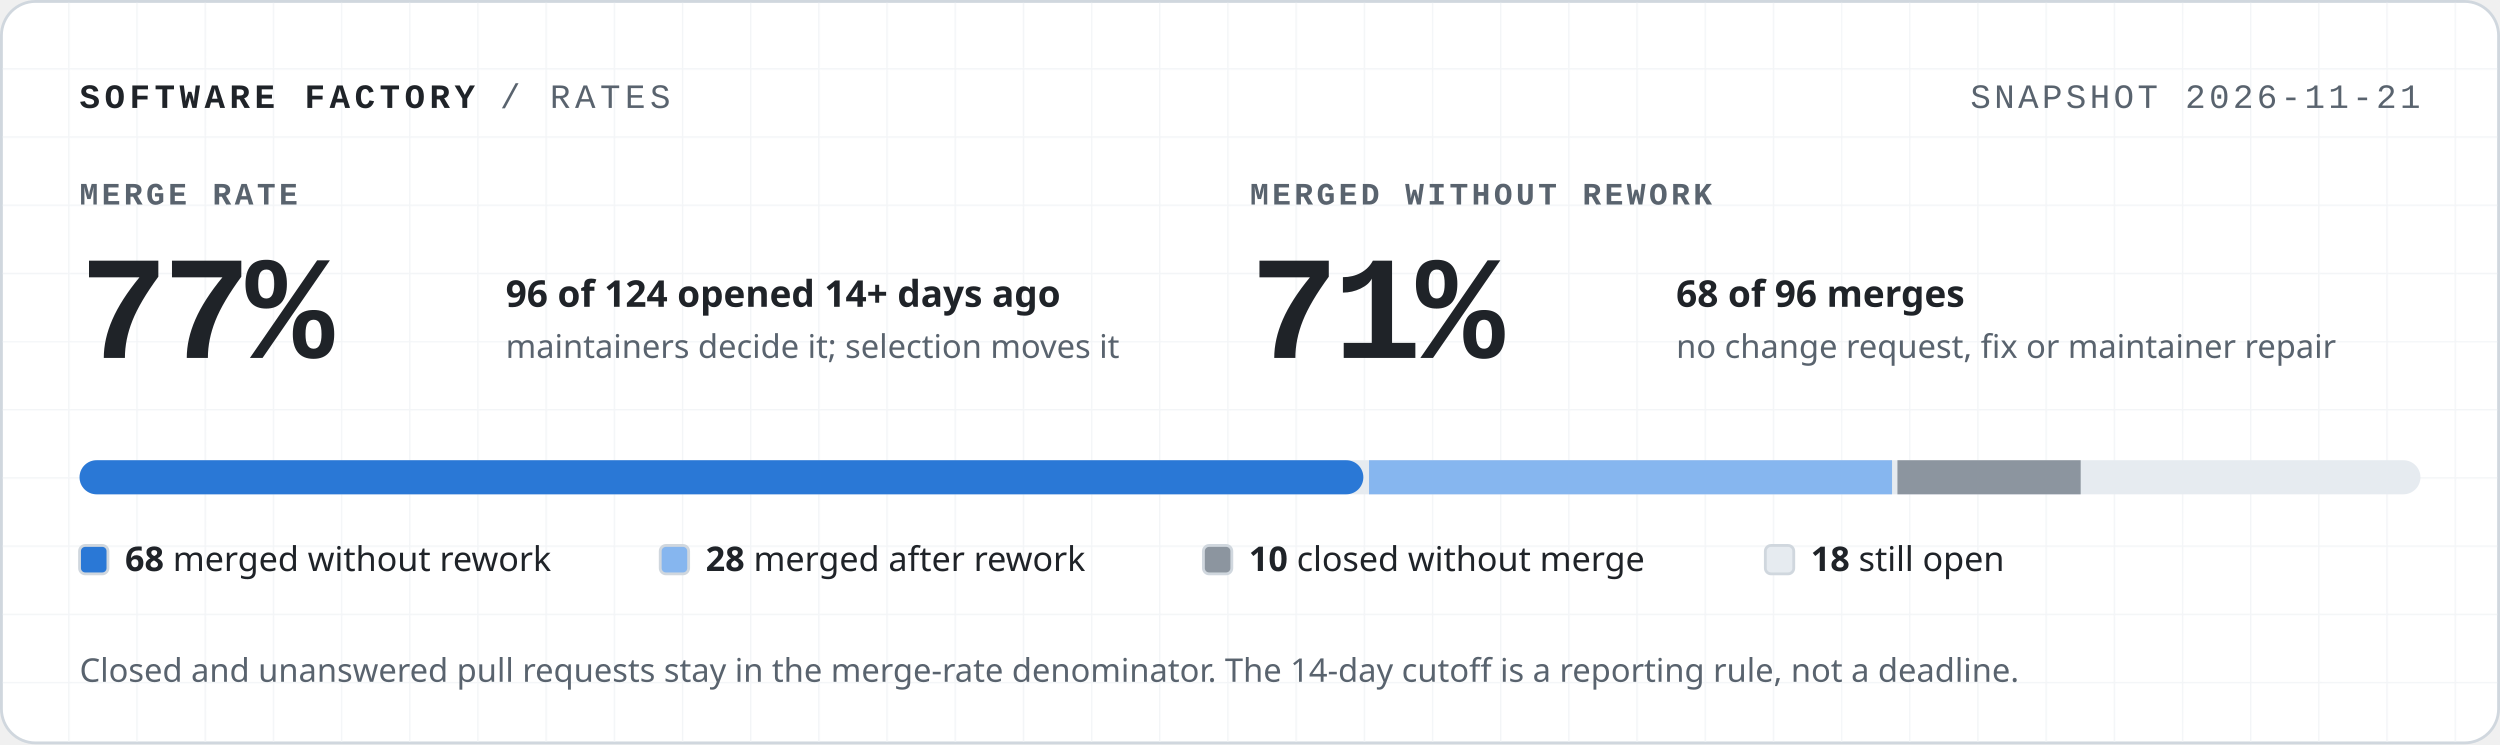
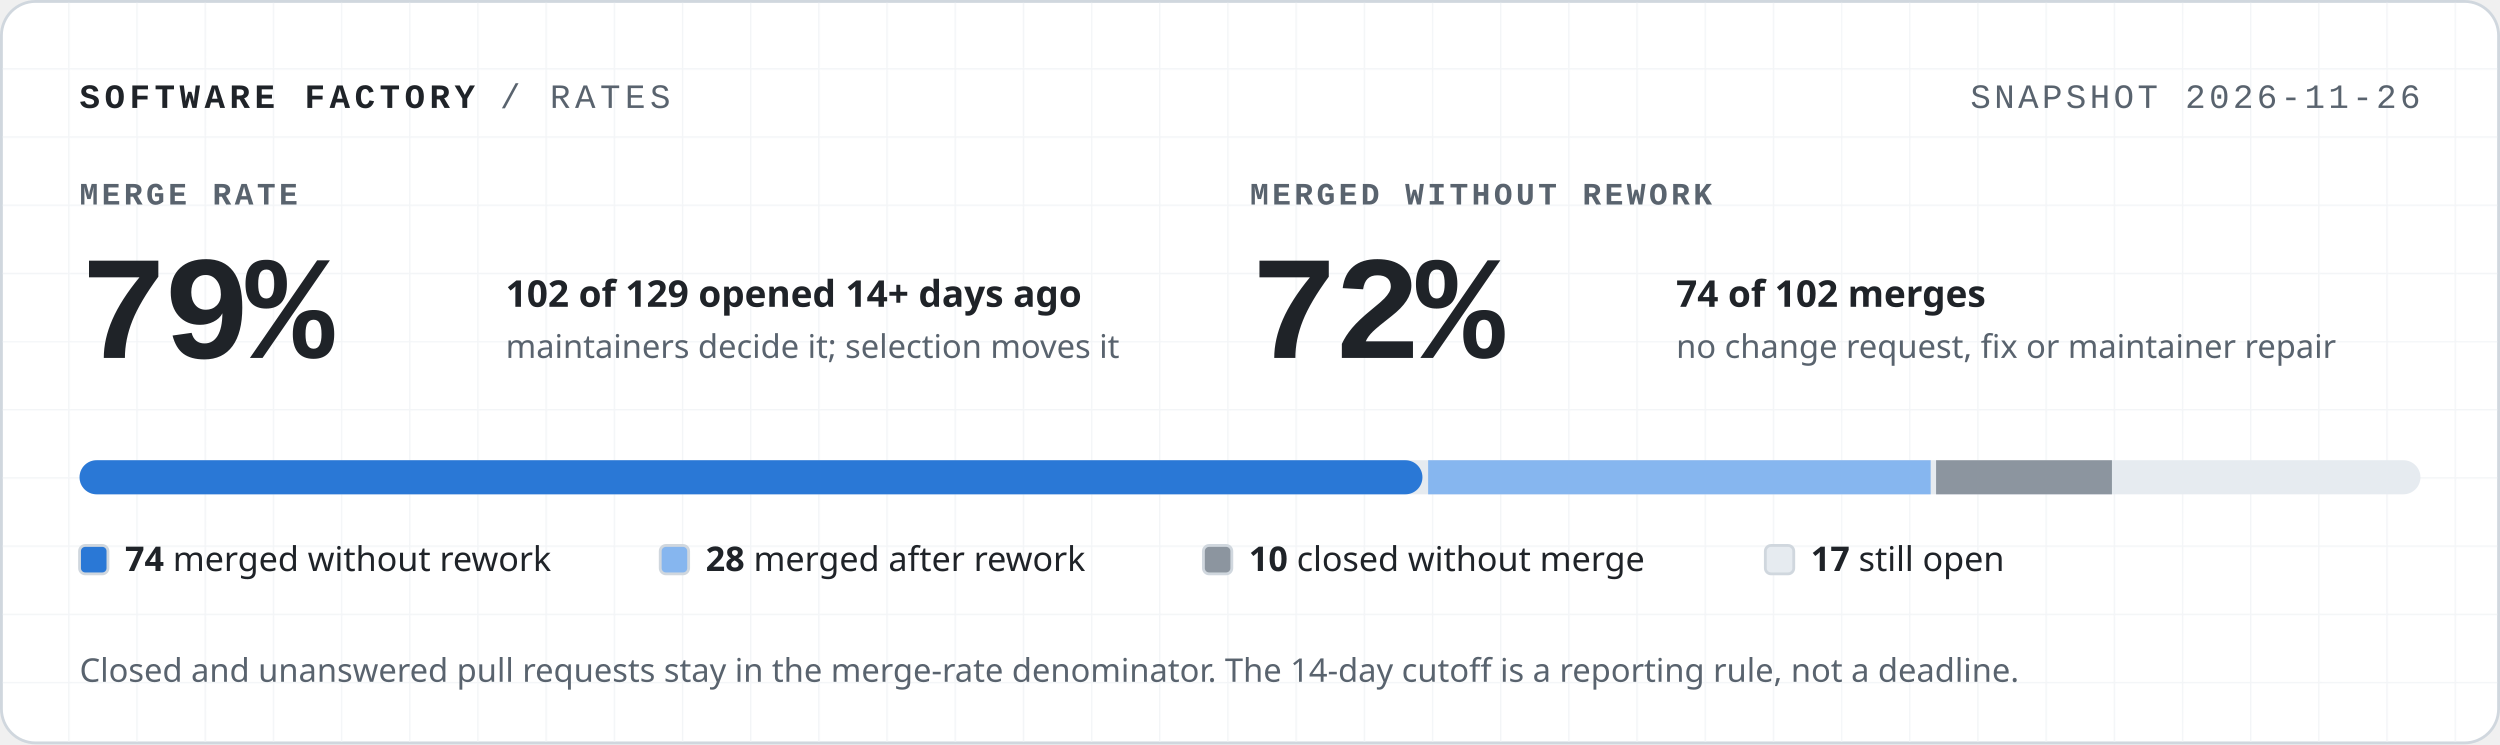
- <svg xmlns="http://www.w3.org/2000/svg" viewBox="0 0 880 262" width="880" height="262" role="img" aria-label="Rates on 2026-11-21. Of 124 pull requests opened at least 14 days earlier, 96 merged: 68 without rework and 28 after rework. 10 were closed without merge and 18 are still open.">
+ <svg xmlns="http://www.w3.org/2000/svg" viewBox="0 0 880 262" width="880" height="262" role="img" aria-label="Rates on 2026-11-26. Of 129 pull requests opened at least 14 days earlier, 102 merged: 74 without rework and 28 after rework. 10 were closed without merge and 17 are still open.">
  <style>.mono{font-family:ui-monospace, SFMono-Regular, 'SF Mono', Menlo, Consolas, 'Liberation Mono', monospace}.sans{font-family:-apple-system, BlinkMacSystemFont, 'Segoe UI', 'Noto Sans', Helvetica, Arial, sans-serif}</style>
  <defs>
    <pattern id="b-light" width="24" height="24" patternUnits="userSpaceOnUse">
      <path d="M24 0H0V24" fill="none" stroke="#f3f5f7" stroke-width="1" />
    </pattern>
  </defs>
  <rect x="0.5" y="0.5" width="879" height="261" rx="12" fill="#ffffff" stroke="#d0d7de" />
  <rect x="1" y="1" width="878" height="260" rx="12" fill="url(#b-light)" />
  <text class="mono" x="28" y="38" font-size="12" font-weight="700" letter-spacing="1.6" fill="#1f2328">SOFTWARE FACTORY</text>
  <text class="mono" x="176" y="38" font-size="12" letter-spacing="1.6" fill="#59636e">/ RATES</text>
-   <text class="mono" x="852" y="38" font-size="12" letter-spacing="1.2" fill="#59636e" text-anchor="end">SNAPSHOT 2026-11-21</text>
+   <text class="mono" x="852" y="38" font-size="12" letter-spacing="1.2" fill="#59636e" text-anchor="end">SNAPSHOT 2026-11-26</text>
  <text class="mono" x="28" y="72" font-size="11" font-weight="700" letter-spacing="1.2" fill="#59636e">MERGE RATE</text>
-   <text class="mono" x="28" y="126" font-size="52" font-weight="700" letter-spacing="-2" fill="#1f2328">77%</text>
-   <text class="sans" x="178" y="108" font-size="13" font-weight="600" fill="#1f2328">96 of 124 opened 14+ days ago</text>
+   <text class="mono" x="28" y="126" font-size="52" font-weight="700" letter-spacing="-2" fill="#1f2328">79%</text>
+   <text class="sans" x="178" y="108" font-size="13" font-weight="600" fill="#1f2328">102 of 129 opened 14+ days ago</text>
  <text class="sans" x="178" y="126" font-size="11.5" fill="#59636e">maintainers decide it; selection moves it</text>
  <text class="mono" x="440" y="72" font-size="11" font-weight="700" letter-spacing="1.2" fill="#59636e">MERGED WITHOUT REWORK</text>
-   <text class="mono" x="440" y="126" font-size="52" font-weight="700" letter-spacing="-2" fill="#1f2328">71%</text>
-   <text class="sans" x="590" y="108" font-size="13" font-weight="600" fill="#1f2328">68 of 96 merges</text>
+   <text class="mono" x="440" y="126" font-size="52" font-weight="700" letter-spacing="-2" fill="#1f2328">72%</text>
+   <text class="sans" x="590" y="108" font-size="13" font-weight="600" fill="#1f2328">74 of 102 merges</text>
  <text class="sans" x="590" y="126" font-size="11.5" fill="#59636e">no change request, fix or maintainer repair</text>
  <rect x="28" y="162" width="824" height="12" rx="6" fill="#e6ebf0" />
-   <rect x="28" y="162" width="451.9" height="12" rx="6" fill="#2a78d6" />
-   <rect x="481.9" y="162" width="184.1" height="12" fill="#86b6ef" />
-   <rect x="667.9" y="162" width="64.5" height="12" fill="#8c959f" />
+   <rect x="28" y="162" width="472.7" height="12" rx="6" fill="#2a78d6" />
+   <rect x="502.7" y="162" width="176.9" height="12" fill="#86b6ef" />
+   <rect x="681.5" y="162" width="61.9" height="12" fill="#8c959f" />
  <rect x="28" y="192" width="10" height="10" rx="2" fill="#2a78d6" stroke="#d0d7de" stroke-width="1" />
  <text class="sans" x="44" y="201" font-size="12" fill="#1f2328">
-     <tspan font-weight="700">68</tspan> merged without rework</text>
+     <tspan font-weight="700">74</tspan> merged without rework</text>
  <rect x="232.4" y="192" width="10" height="10" rx="2" fill="#86b6ef" stroke="#d0d7de" stroke-width="1" />
  <text class="sans" x="248.4" y="201" font-size="12" fill="#1f2328">
    <tspan font-weight="700">28</tspan> merged after rework</text>
  <rect x="423.6" y="192" width="10" height="10" rx="2" fill="#8c959f" stroke="#d0d7de" stroke-width="1" />
  <text class="sans" x="439.6" y="201" font-size="12" fill="#1f2328">
    <tspan font-weight="700">10</tspan> closed without merge</text>
  <rect x="621.4" y="192" width="10" height="10" rx="2" fill="#e6ebf0" stroke="#d0d7de" stroke-width="1" />
  <text class="sans" x="637.4" y="201" font-size="12" fill="#1f2328">
-     <tspan font-weight="700">18</tspan> still open</text>
+     <tspan font-weight="700">17</tspan> still open</text>
  <text class="sans" x="28" y="240" font-size="11.5" fill="#59636e">Closed and unanswered pull requests stay in the merge-rate denominator. The 14-day cutoff is a reporting rule, not a deadline.</text>
</svg>
